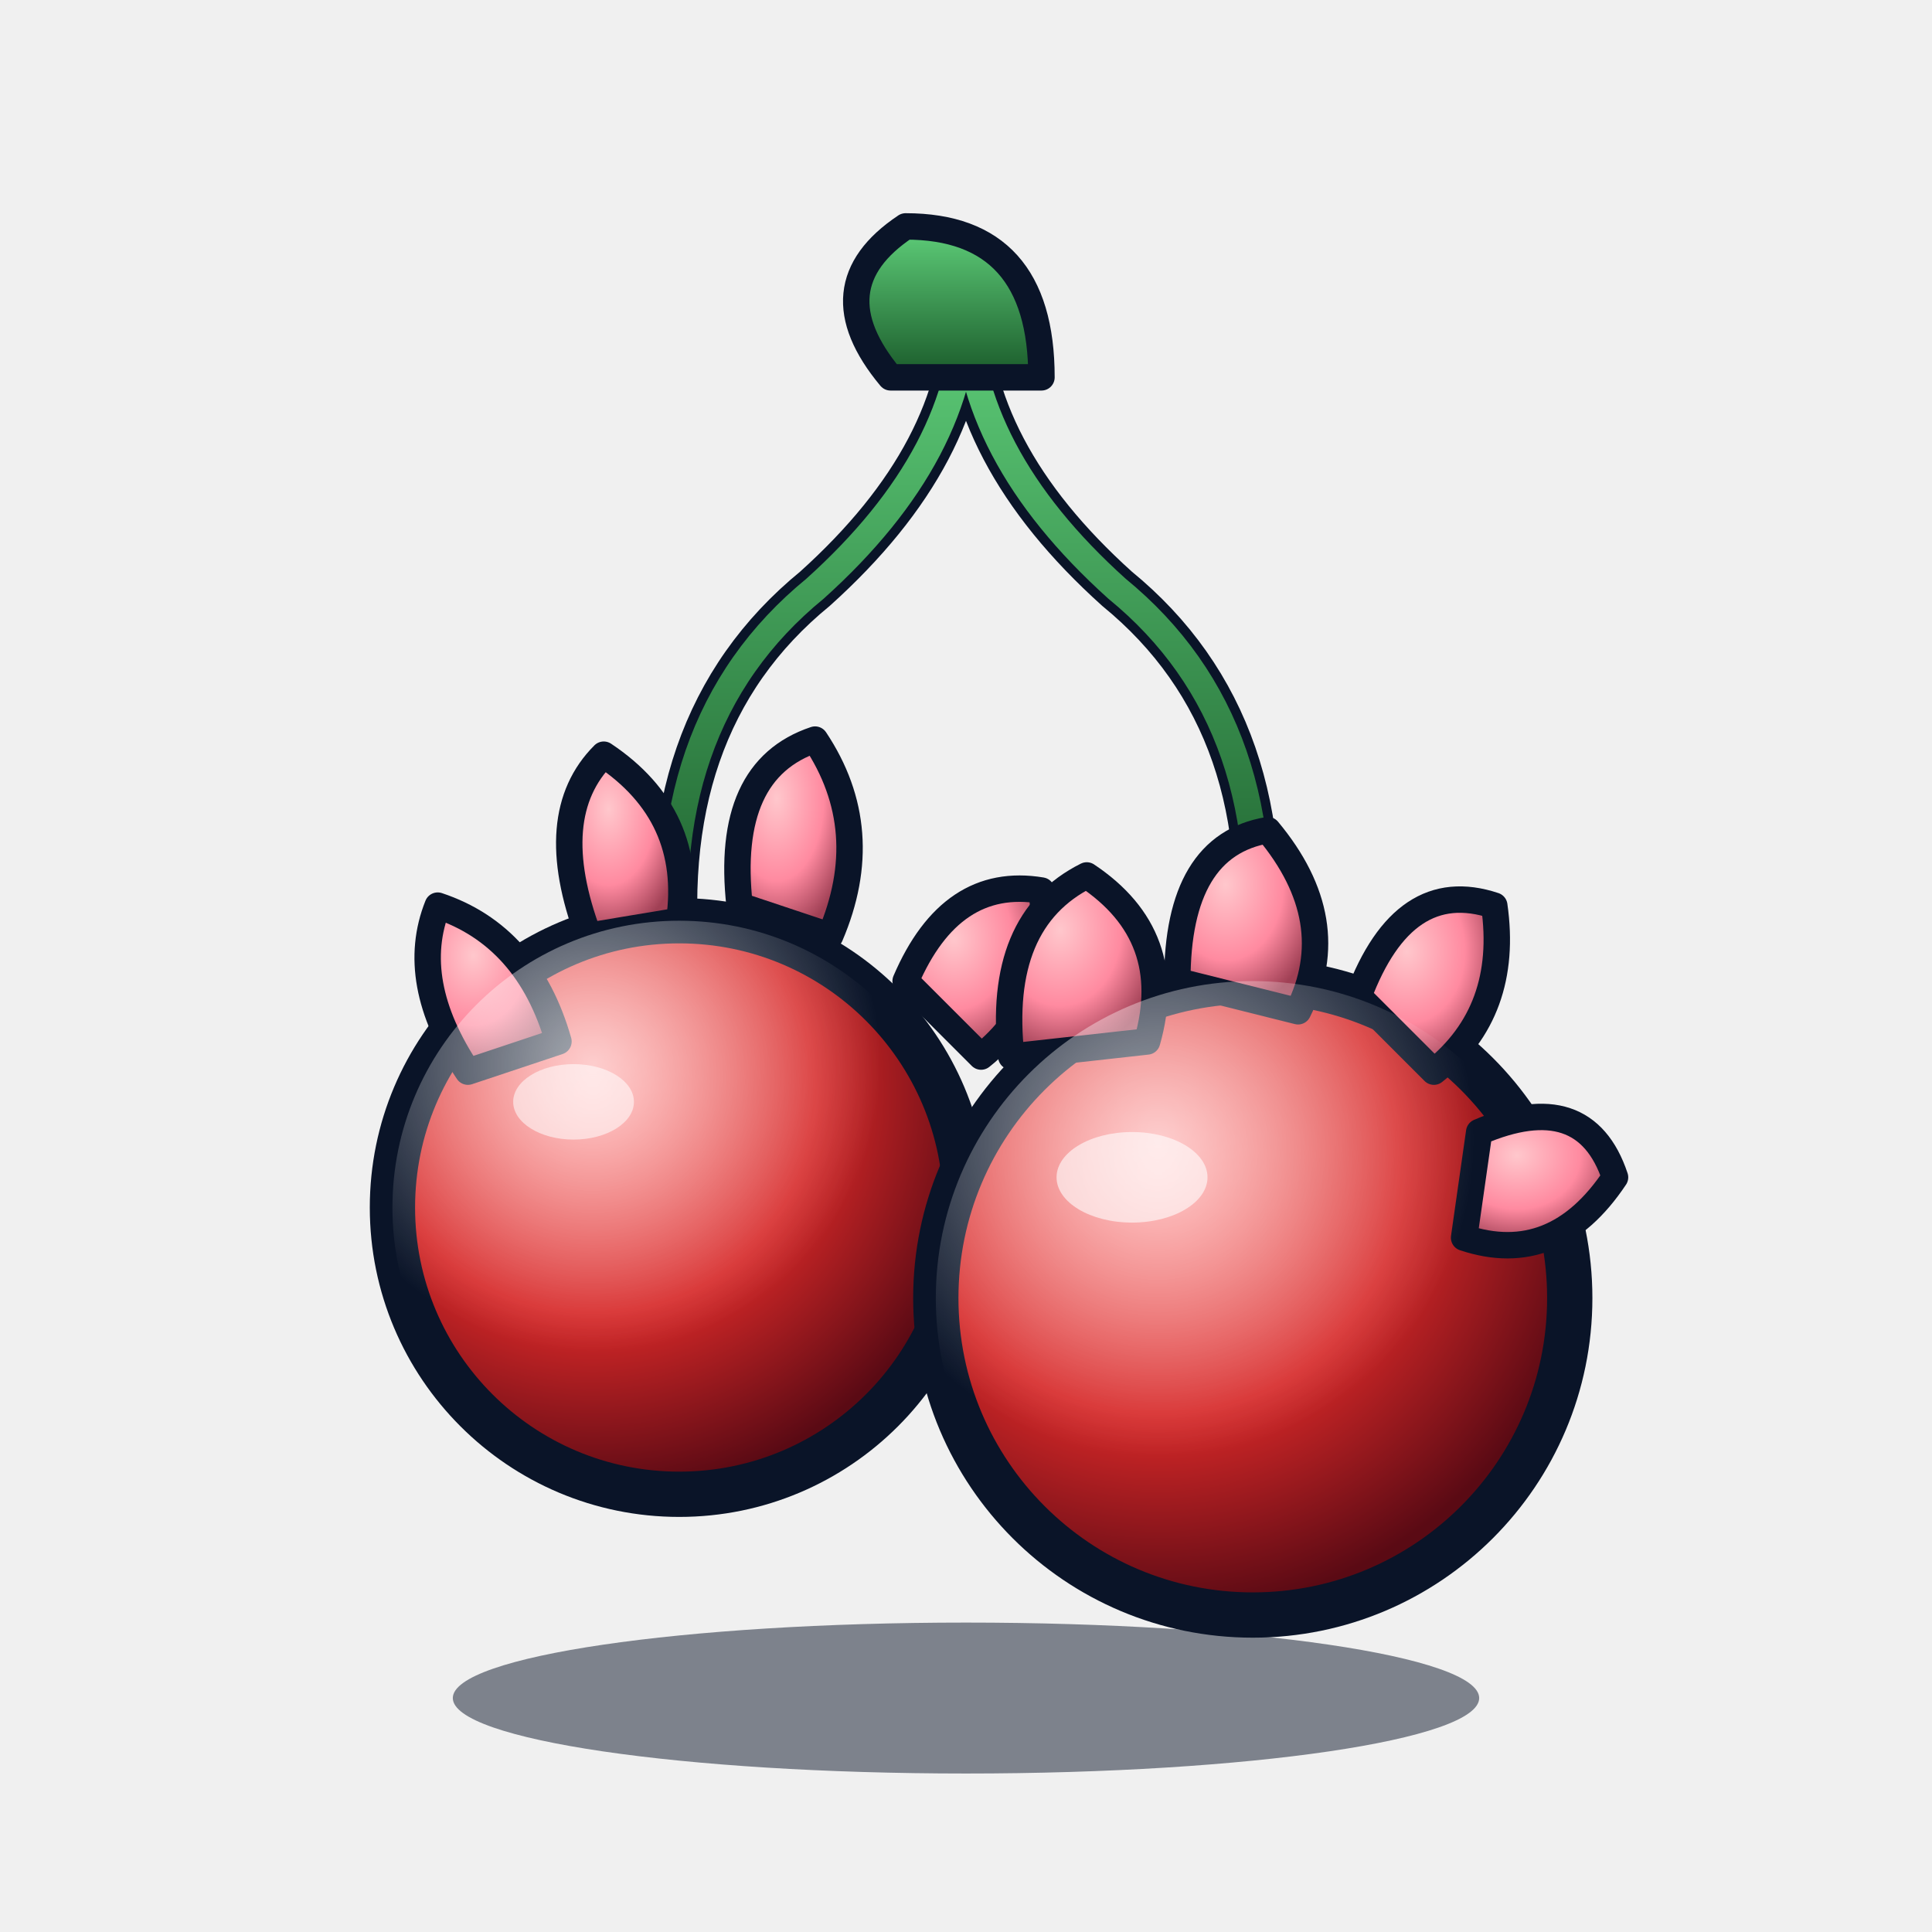
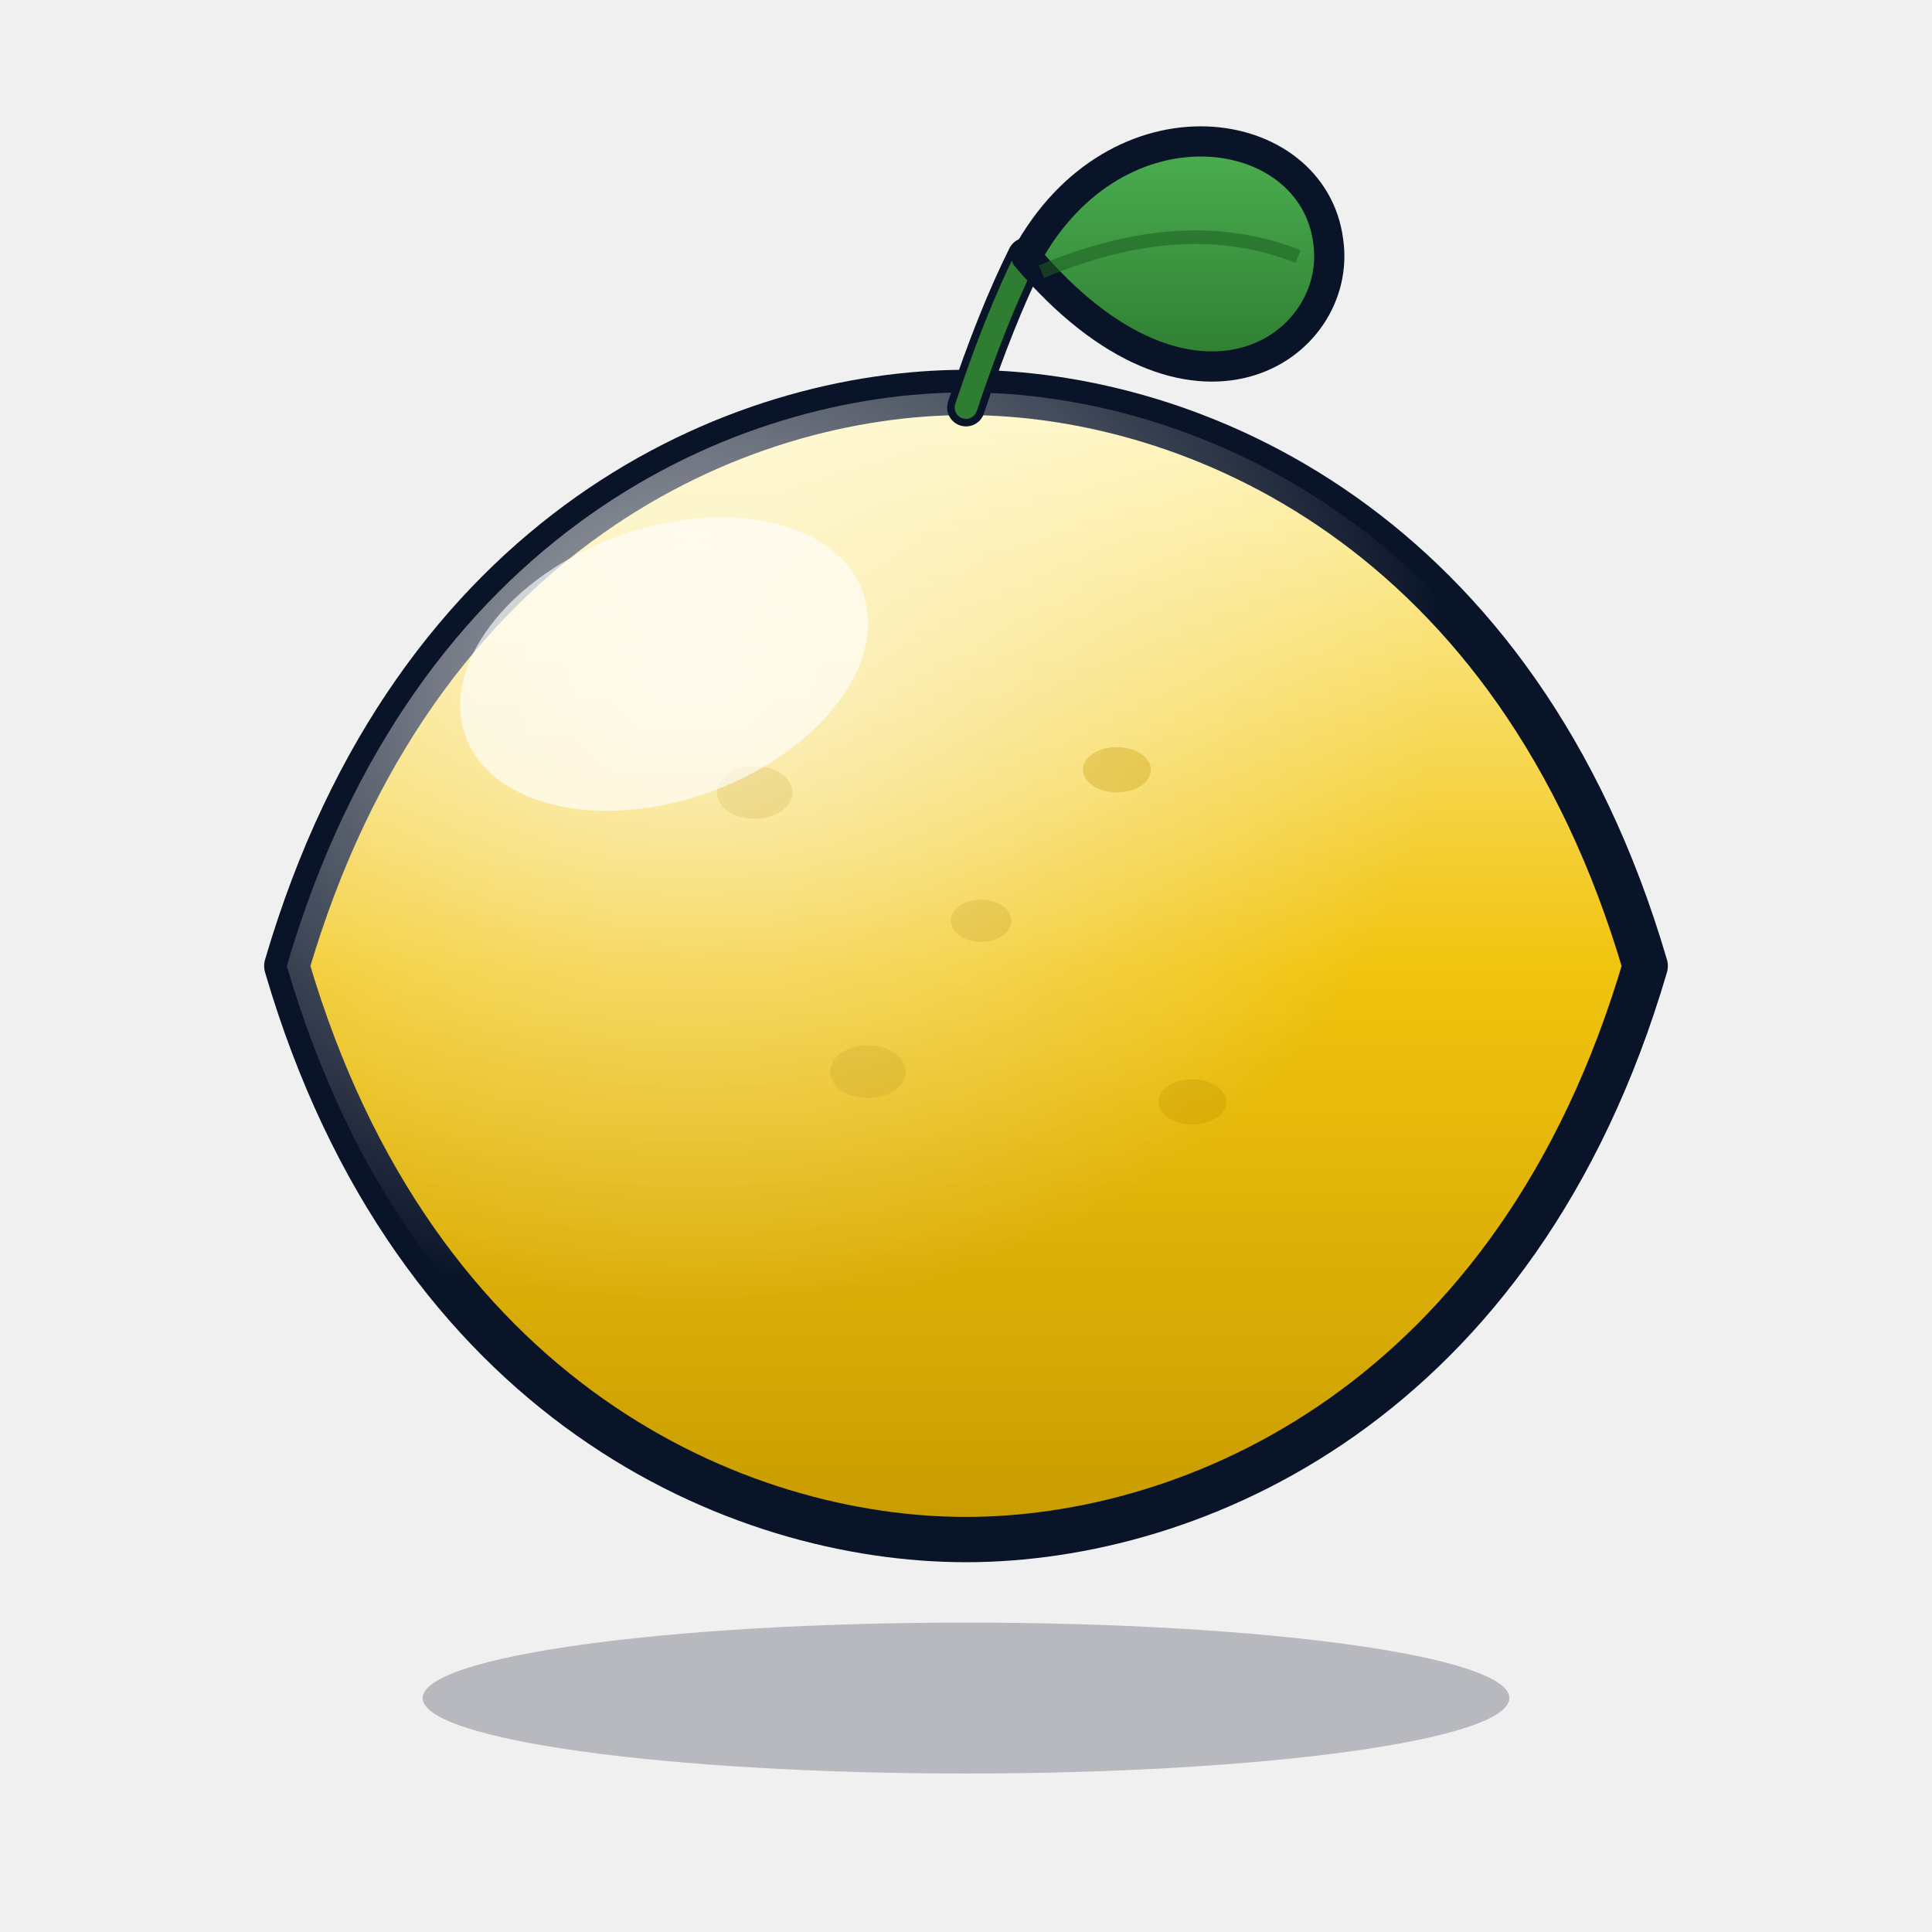
<svg xmlns="http://www.w3.org/2000/svg" viewBox="0 0 256 256" width="256" height="256">
  <defs>
-     <radialGradient id="b1r" cx="35%" cy="30%" r="70%">
-       <stop offset="0" stop-color="#ff7a7a" />
-       <stop offset="0.55" stop-color="#d62828" />
-       <stop offset="1" stop-color="#5a0a14" />
-     </radialGradient>
-     <radialGradient id="b1p" cx="35%" cy="30%" r="70%">
-       <stop offset="0" stop-color="#ffc7cc" />
-       <stop offset="0.6" stop-color="#ff8aa0" />
-       <stop offset="1" stop-color="#a04055" />
-     </radialGradient>
-     <linearGradient id="b1s" x1="0" y1="0" x2="0" y2="1">
-       <stop offset="0" stop-color="#5fcf7a" />
-       <stop offset="1" stop-color="#1a5a2a" />
+     <linearGradient id="b1L" x1="0" y1="0" x2="0" y2="1">
+       <stop offset="0" stop-color="#fff7c2" />
+       <stop offset="0.5" stop-color="#f1c40f" />
+       <stop offset="1" stop-color="#c89b00" />
    </linearGradient>
-     <radialGradient id="hl1" cx="35%" cy="25%" r="50%">
+     <linearGradient id="b1Lf" x1="0" y1="0" x2="0" y2="1">
+       <stop offset="0" stop-color="#4caf50" />
+       <stop offset="1" stop-color="#2e7d32" />
+     </linearGradient>
+     <radialGradient id="hl1L" cx="30%" cy="25%" r="55%">
      <stop offset="0" stop-color="#ffffff" stop-opacity="0.65" />
      <stop offset="1" stop-color="#ffffff" stop-opacity="0" />
    </radialGradient>
  </defs>
-   <ellipse cx="128" cy="225" rx="68" ry="10" fill="#0a1428" opacity="0.5" />
-   <path d="M128 40 Q128 60 108 78 Q86 96 90 130" fill="none" stroke="#0a1428" stroke-width="6" stroke-linecap="round" />
-   <path d="M128 40 Q128 60 148 78 Q170 96 166 130" fill="none" stroke="#0a1428" stroke-width="6" stroke-linecap="round" />
-   <path d="M128 40 Q128 60 108 78 Q86 96 90 130" fill="none" stroke="url(#b1s)" stroke-width="3.5" stroke-linecap="round" />
-   <path d="M128 40 Q128 60 148 78 Q170 96 166 130" fill="none" stroke="url(#b1s)" stroke-width="3.5" stroke-linecap="round" />
-   <path d="M118 50 Q108 38 120 30 Q138 30 138 50 Z" fill="url(#b1s)" stroke="#0a1428" stroke-width="3.5" stroke-linejoin="round" />
+   <ellipse cx="128" cy="225" rx="72" ry="10" fill="#0a1428" opacity="0.25" />
+   <path d="M 38,128            C  55,70  98,52 128,52            C 158,52 201,70 218,128            C 201,186 158,204 128,204            C  98,204  55,186  38,128            Z" fill="url(#b1L)" stroke="#0a1428" stroke-width="6" stroke-linejoin="round" />
+   <ellipse cx="100" cy="105" rx="5" ry="3.5" fill="#d4a800" opacity="0.70" />
+   <ellipse cx="148" cy="102" rx="4.5" ry="3" fill="#d4a800" opacity="0.70" />
+   <ellipse cx="115" cy="142" rx="5" ry="3.5" fill="#d4a800" opacity="0.70" />
+   <ellipse cx="158" cy="146" rx="4.5" ry="3" fill="#d4a800" opacity="0.70" />
+   <ellipse cx="130" cy="122" rx="4" ry="2.8" fill="#d4a800" opacity="0.65" />
+   <ellipse cx="88" cy="88" rx="28" ry="18" fill="#ffffff" opacity="0.65" transform="rotate(-20 88 88)" />
+   <path d="M 38,128            C  55,70  98,52 128,52            C 158,52 201,70 218,128            C 201,186 158,204 128,204            C  98,204  55,186  38,128            Z" fill="url(#hl1L)" />
  <g>
-     <circle cx="90" cy="160" r="38" fill="url(#b1r)" stroke="#0a1428" stroke-width="6" />
-     <g fill="url(#b1p)" stroke="#0a1428" stroke-width="3.5" stroke-linejoin="round">
-       <path d="M62 142 Q54 130 58 120 Q70 124 74 138 Z" />
-       <path d="M78 124 Q72 108 80 100 Q92 108 90 122 Z" />
-       <path d="M98 120 Q96 102 108 98 Q116 110 110 124 Z" />
-       <path d="M120 130 Q126 116 138 118 Q140 132 130 140 Z" />
-     </g>
-     <circle cx="90" cy="160" r="38" fill="url(#hl1)" />
-     <ellipse cx="76" cy="146" rx="8" ry="5" fill="#ffffff" opacity="0.55" />
-   </g>
-   <g>
-     <circle cx="166" cy="172" r="42" fill="url(#b1r)" stroke="#0a1428" stroke-width="6" />
-     <g fill="url(#b1p)" stroke="#0a1428" stroke-width="3.5" stroke-linejoin="round">
-       <path d="M134 140 Q132 122 144 116 Q156 124 152 138 Z" />
-       <path d="M156 130 Q156 112 168 110 Q178 122 172 134 Z" />
-       <path d="M180 132 Q186 116 198 120 Q200 134 190 142 Z" />
-       <path d="M196 150 Q210 144 214 156 Q206 168 194 164 Z" />
-     </g>
-     <circle cx="166" cy="172" r="42" fill="url(#hl1)" />
-     <ellipse cx="150" cy="156" rx="10" ry="6" fill="#ffffff" opacity="0.6" />
+     <path d="M128,54 Q132,42 136,34" fill="none" stroke="#0a1428" stroke-width="5" stroke-linecap="round" />
+     <path d="M128,54 Q132,42 136,34" fill="none" stroke="#2e7d32" stroke-width="3" stroke-linecap="round" />
+     <path d="M 136,34              C 148,12 174,16 176,32              C 178,46 158,60 136,34              Z" fill="url(#b1Lf)" stroke="#0a1428" stroke-width="4" stroke-linejoin="round" />
+     <path d="M138,36 Q157,28 172,34" fill="none" stroke="#1b5e20" stroke-width="1.8" opacity="0.55" />
  </g>
</svg>
